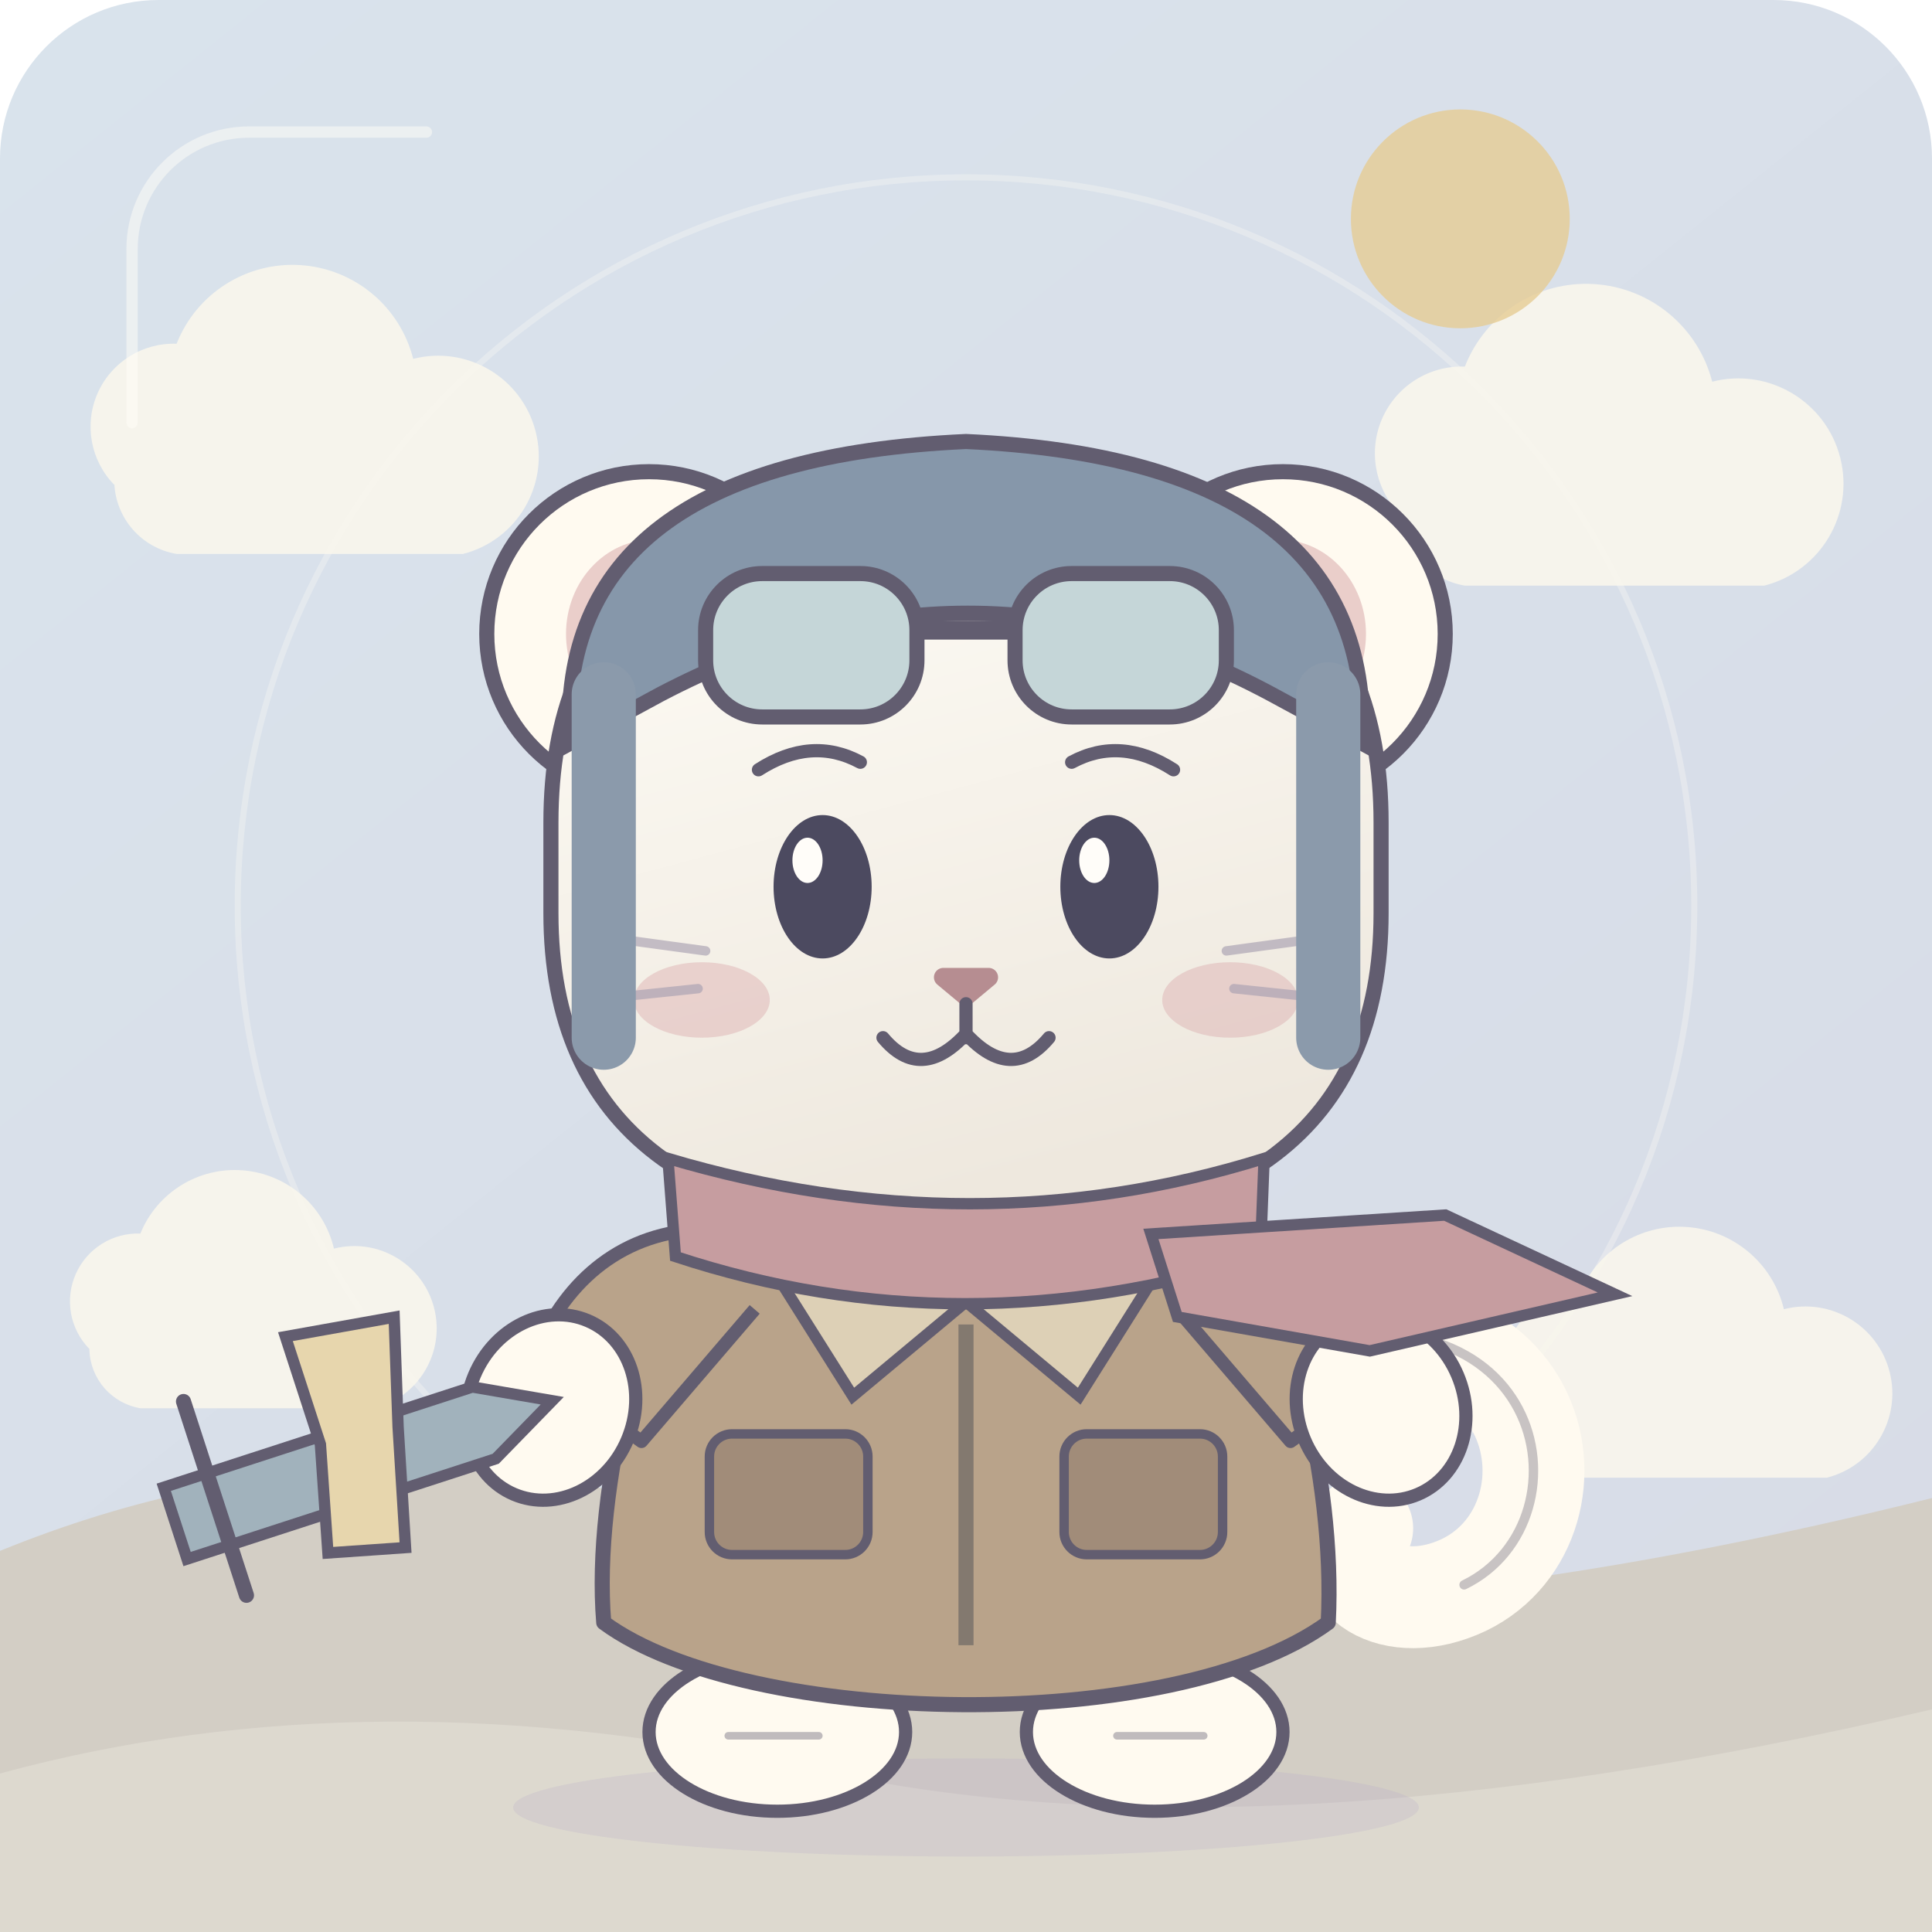
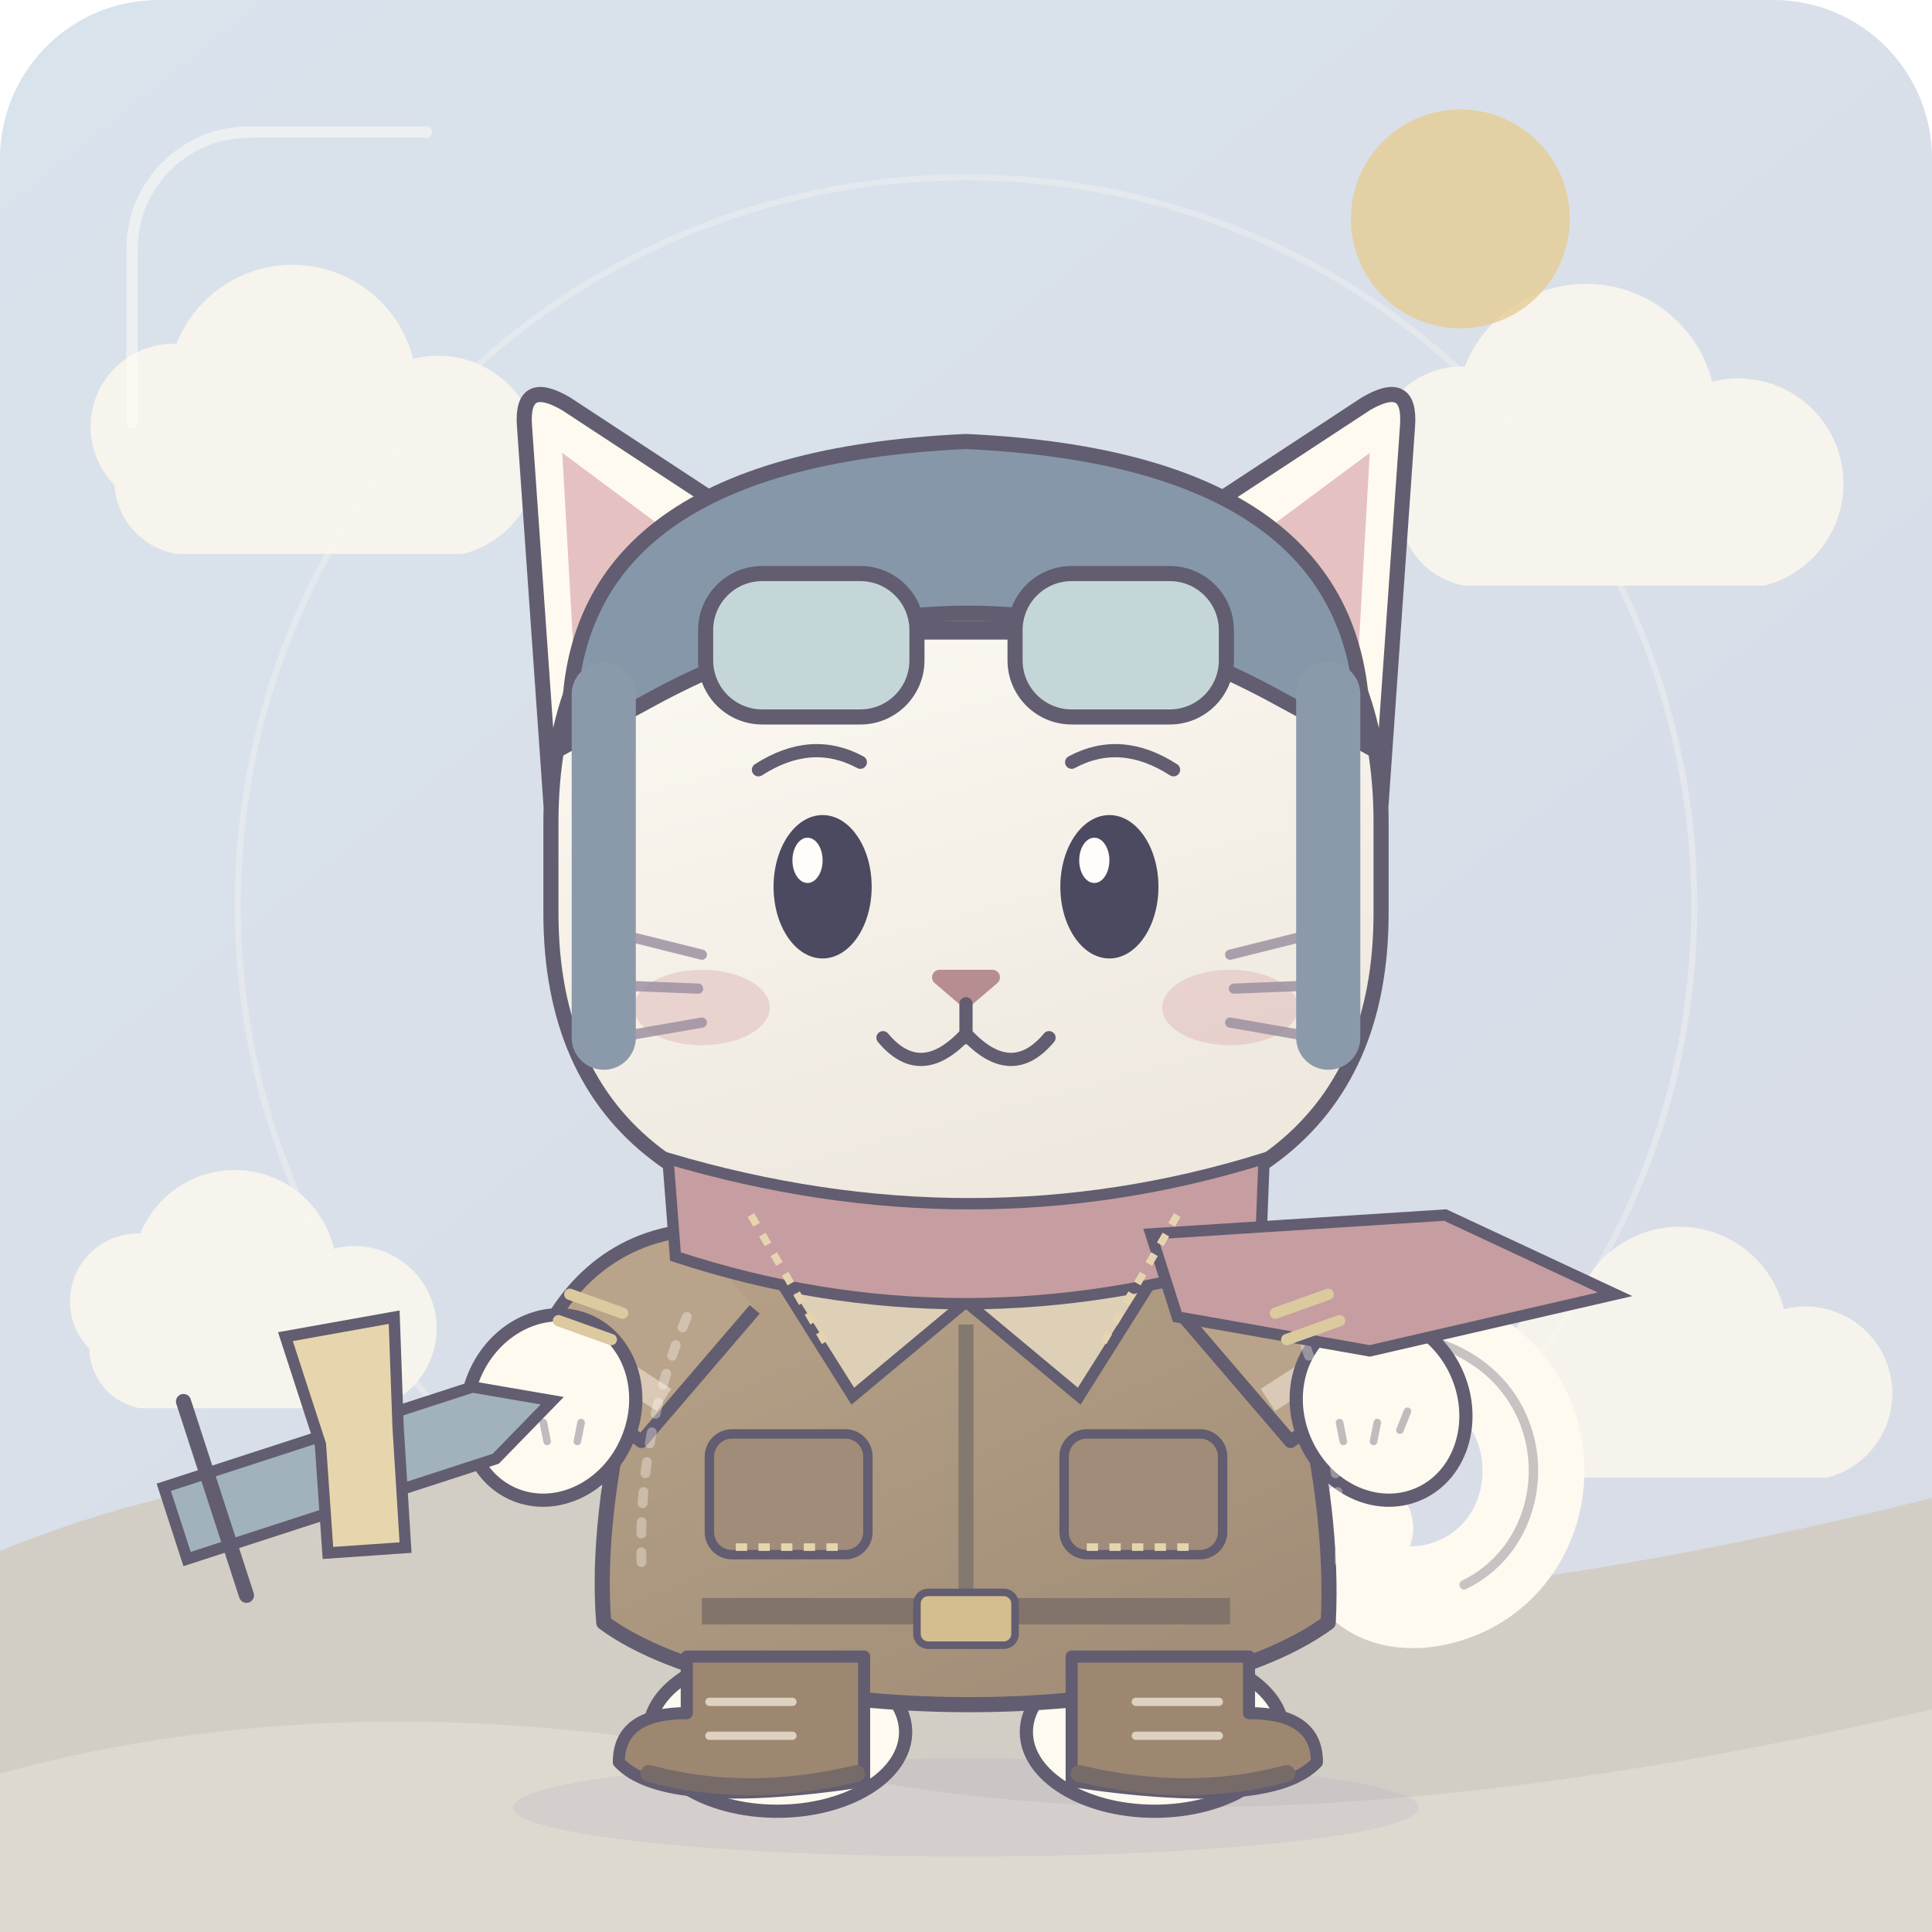
<svg xmlns="http://www.w3.org/2000/svg" width="512" height="512" viewBox="0 0 512 512" role="img" aria-labelledby="title">
  <defs>
    <linearGradient id="bg" x2=".8" y2="1">
      <stop stop-color="#d9e3ec" />
      <stop offset="1" stop-color="#d8dce7" />
    </linearGradient>
    <linearGradient id="fur" x2=".3" y2="1">
      <stop stop-color="#fffdf7" />
      <stop offset="1" stop-color="#eee8de" />
    </linearGradient>
    <linearGradient id="shine" x2="1" y2="1">
      <stop stop-color="#fff" stop-opacity=".7" />
      <stop offset="1" stop-color="#fff" stop-opacity="0" />
    </linearGradient>
  </defs>
  <rect width="512" height="512" rx="42" fill="url(#bg)" />
  <circle cx="256" cy="240" r="193" fill="none" stroke="#fffdf6" stroke-width="1.6" opacity=".3" />
  <path d="M30.3 128.5a22.0 22.0 0 0 1 16.5-37.4a33.0 33.0 0 0 1 62.7 4a26.4 26.4 0 0 1 13.2 51.7h-75.9a19.8 19.8 0 0 1-16.5-18.7Z" fill="#faf7ed" opacity=".86" />
  <path d="M370.95 136.25a23.0 23.0 0 0 1 17.25-39.1a34.5 34.5 0 0 1 65.55 4a27.6 27.6 0 0 1 13.8 54.05h-79.35a20.7 20.7 0 0 1-17.25-19.55Z" fill="#faf7ed" opacity=".86" />
  <path d="M23.7 357.5a18.0 18.0 0 0 1 13.5-30.6a27.0 27.0 0 0 1 51.3 4a21.6 21.6 0 0 1 10.8 42.3h-62.1a16.2 16.2 0 0 1-13.5-15.3Z" fill="#faf7ed" opacity=".86" />
  <path d="M404.35 375.25a19.0 19.0 0 0 1 14.25-32.3a28.5 28.5 0 0 1 54.15 4a22.8 22.8 0 0 1 11.4 44.65h-65.55a17.1 17.1 0 0 1-14.25-16.15Z" fill="#faf7ed" opacity=".86" />
  <path d="M0 411Q103 369 207 408T512 397V512H0Z" fill="#d3cec5" />
  <path d="M0 470Q99 443 216 469T512 453V512H0Z" fill="#fffdf4" opacity=".23" />
  <circle cx="387" cy="58" r="29" fill="#e6cc94" opacity=".8" />
  <ellipse cx="256" cy="479" rx="120" ry="13" fill="#b6abc7" opacity=".25" />
+   <defs>
+     <linearGradient id="coat" x2=".6" y2="1">
+       <stop stop-color="#b9a38a" />
+       <stop offset="1" stop-color="#a38f79" />
+     </linearGradient>
+   </defs>
  <path d="M332 359c78-26 91 44 56 61-19 9-35-2-27-15" fill="none" stroke="#fffaf0" stroke-width="27" stroke-linecap="round" />
  <path d="M332 359c78-26 91 44 56 61" fill="none" stroke="#625d70" stroke-width="2.5" stroke-linecap="round" opacity=".35" />
  <ellipse cx="206" cy="459" rx="34" ry="21" fill="#fffaf0" stroke="#625d70" stroke-width="3.5" />
  <ellipse cx="306" cy="459" rx="34" ry="21" fill="#fffaf0" stroke="#625d70" stroke-width="3.5" />
-   <path d="M186 314c-15 29-29 80-26 116 38 28 151 30 192 0 2-39-11-86-27-116Z" fill="#b9a38a" stroke="#625d70" stroke-width="4" stroke-linejoin="round" />
+   <path d="M186 314c-15 29-29 80-26 116 38 28 151 30 192 0 2-39-11-86-27-116Z" fill="url(#coat)" stroke="#625d70" stroke-width="4" stroke-linejoin="round" />
  <path d="M183 326c-21 2-35 16-42 35l29 21 30-35m129-21c21 2 35 16 42 35l-29 21-30-35" fill="#b9a38a" stroke="#625d70" stroke-width="3.5" stroke-linejoin="round" />
+   <path d="m145 351 31 20m160 0 31-20" stroke="#fff8ec" stroke-width="7" opacity=".45" />
  <ellipse cx="146" cy="373" rx="22" ry="25" transform="rotate(23 146 373)" fill="#fffaf0" stroke="#625d70" stroke-width="3.5" />
  <ellipse cx="366" cy="373" rx="22" ry="25" transform="rotate(-23 366 373)" fill="#fffaf0" stroke="#625d70" stroke-width="3.5" />
-   <path d="M193 460h24m79 0h23" stroke="#625d70" stroke-width="2" opacity=".4" stroke-linecap="round" />
+   <path d="m135 374 2 5m7-2 1 5m9-5-1 5m202-5 1 5m9-5-1 5m9-8-2 5M193 460h24m79 0h23" stroke="#625d70" stroke-width="2" opacity=".4" stroke-linecap="round" />
+   <path d="M182 349q-13 31-12 65m173-65q13 31 12 65" fill="none" stroke="#fffaf0" stroke-width="2.6" opacity=".35" stroke-dasharray="3 5" stroke-linecap="round" />
  <path d="m192 316 34 54 30-25 30 25 34-54" fill="#ddd0b6" stroke="#625d70" stroke-width="3" />
  <path d="M256 351v85" stroke="#83796f" stroke-width="4" />
  <rect x="188" y="380" width="42" height="32" rx="6" fill="#a18c79" stroke="#625d70" stroke-width="2.5" />
  <rect x="282" y="380" width="42" height="32" rx="6" fill="#a18c79" stroke="#625d70" stroke-width="2.5" />
-   <circle cx="172" cy="168" r="43" fill="#fffaf0" stroke="#625d70" stroke-width="4" />
-   <circle cx="340" cy="168" r="43" fill="#fffaf0" stroke="#625d70" stroke-width="4" />
-   <ellipse cx="173" cy="168" rx="23" ry="25" fill="#d9a9ac" opacity=".55" />
-   <ellipse cx="339" cy="168" rx="23" ry="25" fill="#d9a9ac" opacity=".55" />
+   <path d="M146 213 139 113q-1-13 11-6l64 42Z" fill="#fffaf0" stroke="#625d70" stroke-width="4" stroke-linejoin="round" />
+   <path d="m298 149 64-42q12-7 11 6l-7 100Z" fill="#fffaf0" stroke="#625d70" stroke-width="4" stroke-linejoin="round" />
+   <path d="m152 173-3-53 39 29Z" fill="#d9a9ac" opacity=".68" />
+   <path d="m324 149 39-29-3 53Z" fill="#d9a9ac" opacity=".68" />
  <path d="M146 218c0-58 36-87 110-87s110 29 110 87v24c0 57-38 85-110 85s-110-28-110-85Z" fill="url(#fur)" stroke="#625d70" stroke-width="4" />
-   <path d="m238 150 9 16 9-15 9 15 9-16" fill="none" stroke="#b8aec5" stroke-width="5" stroke-linecap="round" stroke-linejoin="round" opacity=".75" />
+   <path d="m238 150 9 16 9-15 9 15 9-16" fill="none" stroke="#b8aec5" stroke-width="5" stroke-linecap="round" stroke-linejoin="round" opacity=".65" />
  <path d="M201 204q14-9 27-2m56 0q13-7 27 2" fill="none" stroke="#625d70" stroke-width="3.5" stroke-linecap="round" />
  <ellipse cx="218" cy="235" rx="13" ry="19" fill="#4c4a60" />
  <ellipse cx="294" cy="235" rx="13" ry="19" fill="#4c4a60" />
  <ellipse cx="214" cy="228" rx="4" ry="6" fill="#fffdf9" />
  <ellipse cx="290" cy="228" rx="4" ry="6" fill="#fffdf9" />
-   <ellipse cx="186" cy="265" rx="18" ry="10" fill="#d9a9ac" opacity=".43" />
-   <ellipse cx="326" cy="265" rx="18" ry="10" fill="#d9a9ac" opacity=".43" />
-   <path d="m250 259 6 5 6-5Z" fill="#b68d91" stroke="#b68d91" stroke-width="5" stroke-linejoin="round" />
+   <ellipse cx="186" cy="267" rx="18" ry="10" fill="#d9a9ac" opacity=".4" />
+   <ellipse cx="326" cy="267" rx="18" ry="10" fill="#d9a9ac" opacity=".4" />
+   <path d="m249 259 7 6 7-6Z" fill="#b68d91" stroke="#b68d91" stroke-width="4" stroke-linejoin="round" />
  <path d="M256 266v9m0-1q-12 13-22 1m22-1q12 13 22 1" fill="none" stroke="#625d70" stroke-width="3.5" stroke-linecap="round" />
-   <path d="M165 249l22 3m-21 12 19-2m162-13-22 3m21 12-19-2" stroke="#a8a0b1" stroke-width="2.5" stroke-linecap="round" opacity=".65" />
+   <path d="m162 247 24 6m-26 8 25 1m-22 13 23-4m164-24-24 6m26 8-25 1m22 13-23-4" stroke="#978c9e" stroke-width="2.7" stroke-linecap="round" opacity=".8" />
  <path d="M151 197q-4-75 105-80 108 5 105 80l-24-13q-80-43-162 0Z" fill="#8697aa" stroke="#625d70" stroke-width="4" />
  <path d="M160 184v91m192-91v91" stroke="#8b9aab" stroke-width="17" stroke-linecap="round" />
  <rect x="187" y="152" width="56" height="38" rx="15" fill="#c5d6d8" stroke="#625d70" stroke-width="4" />
  <rect x="269" y="152" width="56" height="38" rx="15" fill="#c5d6d8" stroke="#625d70" stroke-width="4" />
  <path d="M244 167h24" stroke="#625d70" stroke-width="5" />
  <path d="M177 307q81 24 158 0l-1 26q-79 25-155 0Z" fill="#c69da0" stroke="#625d70" stroke-width="3" />
  <path d="m305 327 78-5 45 21-65 15-51-9Z" fill="#c69da0" stroke="#625d70" stroke-width="3" />
  <g transform="translate(90 379) rotate(-18)">
    <path d="M-49 0h86l19 10-19 10h-86Z" fill="#a1b2bc" stroke="#625d70" stroke-width="3" />
    <path d="m-6-28 29 4-8 28-8 31-20-5 7-28Z" fill="#e7d6ad" stroke="#625d70" stroke-width="3" />
    <path d="M-37-20v54" stroke="#625d70" stroke-width="4" stroke-linecap="round" />
  </g>
+   <path d="M182 439v15q-18 0-18 13 12 13 65 5v-33Zm102 0v33q53 8 65-5 0-13-18-13v-15Z" fill="#9d8771" stroke="#625d70" stroke-width="3.2" stroke-linejoin="round" />
+   <path d="M172 470q26 7 55 0m59 0q29 7 55 0" fill="none" stroke="#776b69" stroke-width="4.5" stroke-linecap="round" />
+   <path d="M188 451h22m-22 9h22m91-9h22m-22 9h22" stroke="#f8f1df" stroke-width="2.2" opacity=".7" stroke-linecap="round" />
+   <path d="m199 322 21 36m92-36-21 36M195 410h30m63 0h30" fill="none" stroke="#e6d4b1" stroke-width="2" stroke-dasharray="3 3" />
+   <path d="M186 427h140" stroke="#82746a" stroke-width="7" />
+   <rect x="243" y="422" width="26" height="14" rx="3" fill="#d4be8f" stroke="#625d70" stroke-width="2" />
+   <path d="m151 343 14 5m-17 2 14 5m190-12-14 5m17 2-14 5" stroke="#dcca9f" stroke-width="3" stroke-linecap="round" />
  <path d="M35 112V66a31 31 0 0 1 31-31h47" fill="none" stroke="#fffdf7" stroke-width="3" opacity=".5" stroke-linecap="round" />
</svg>
